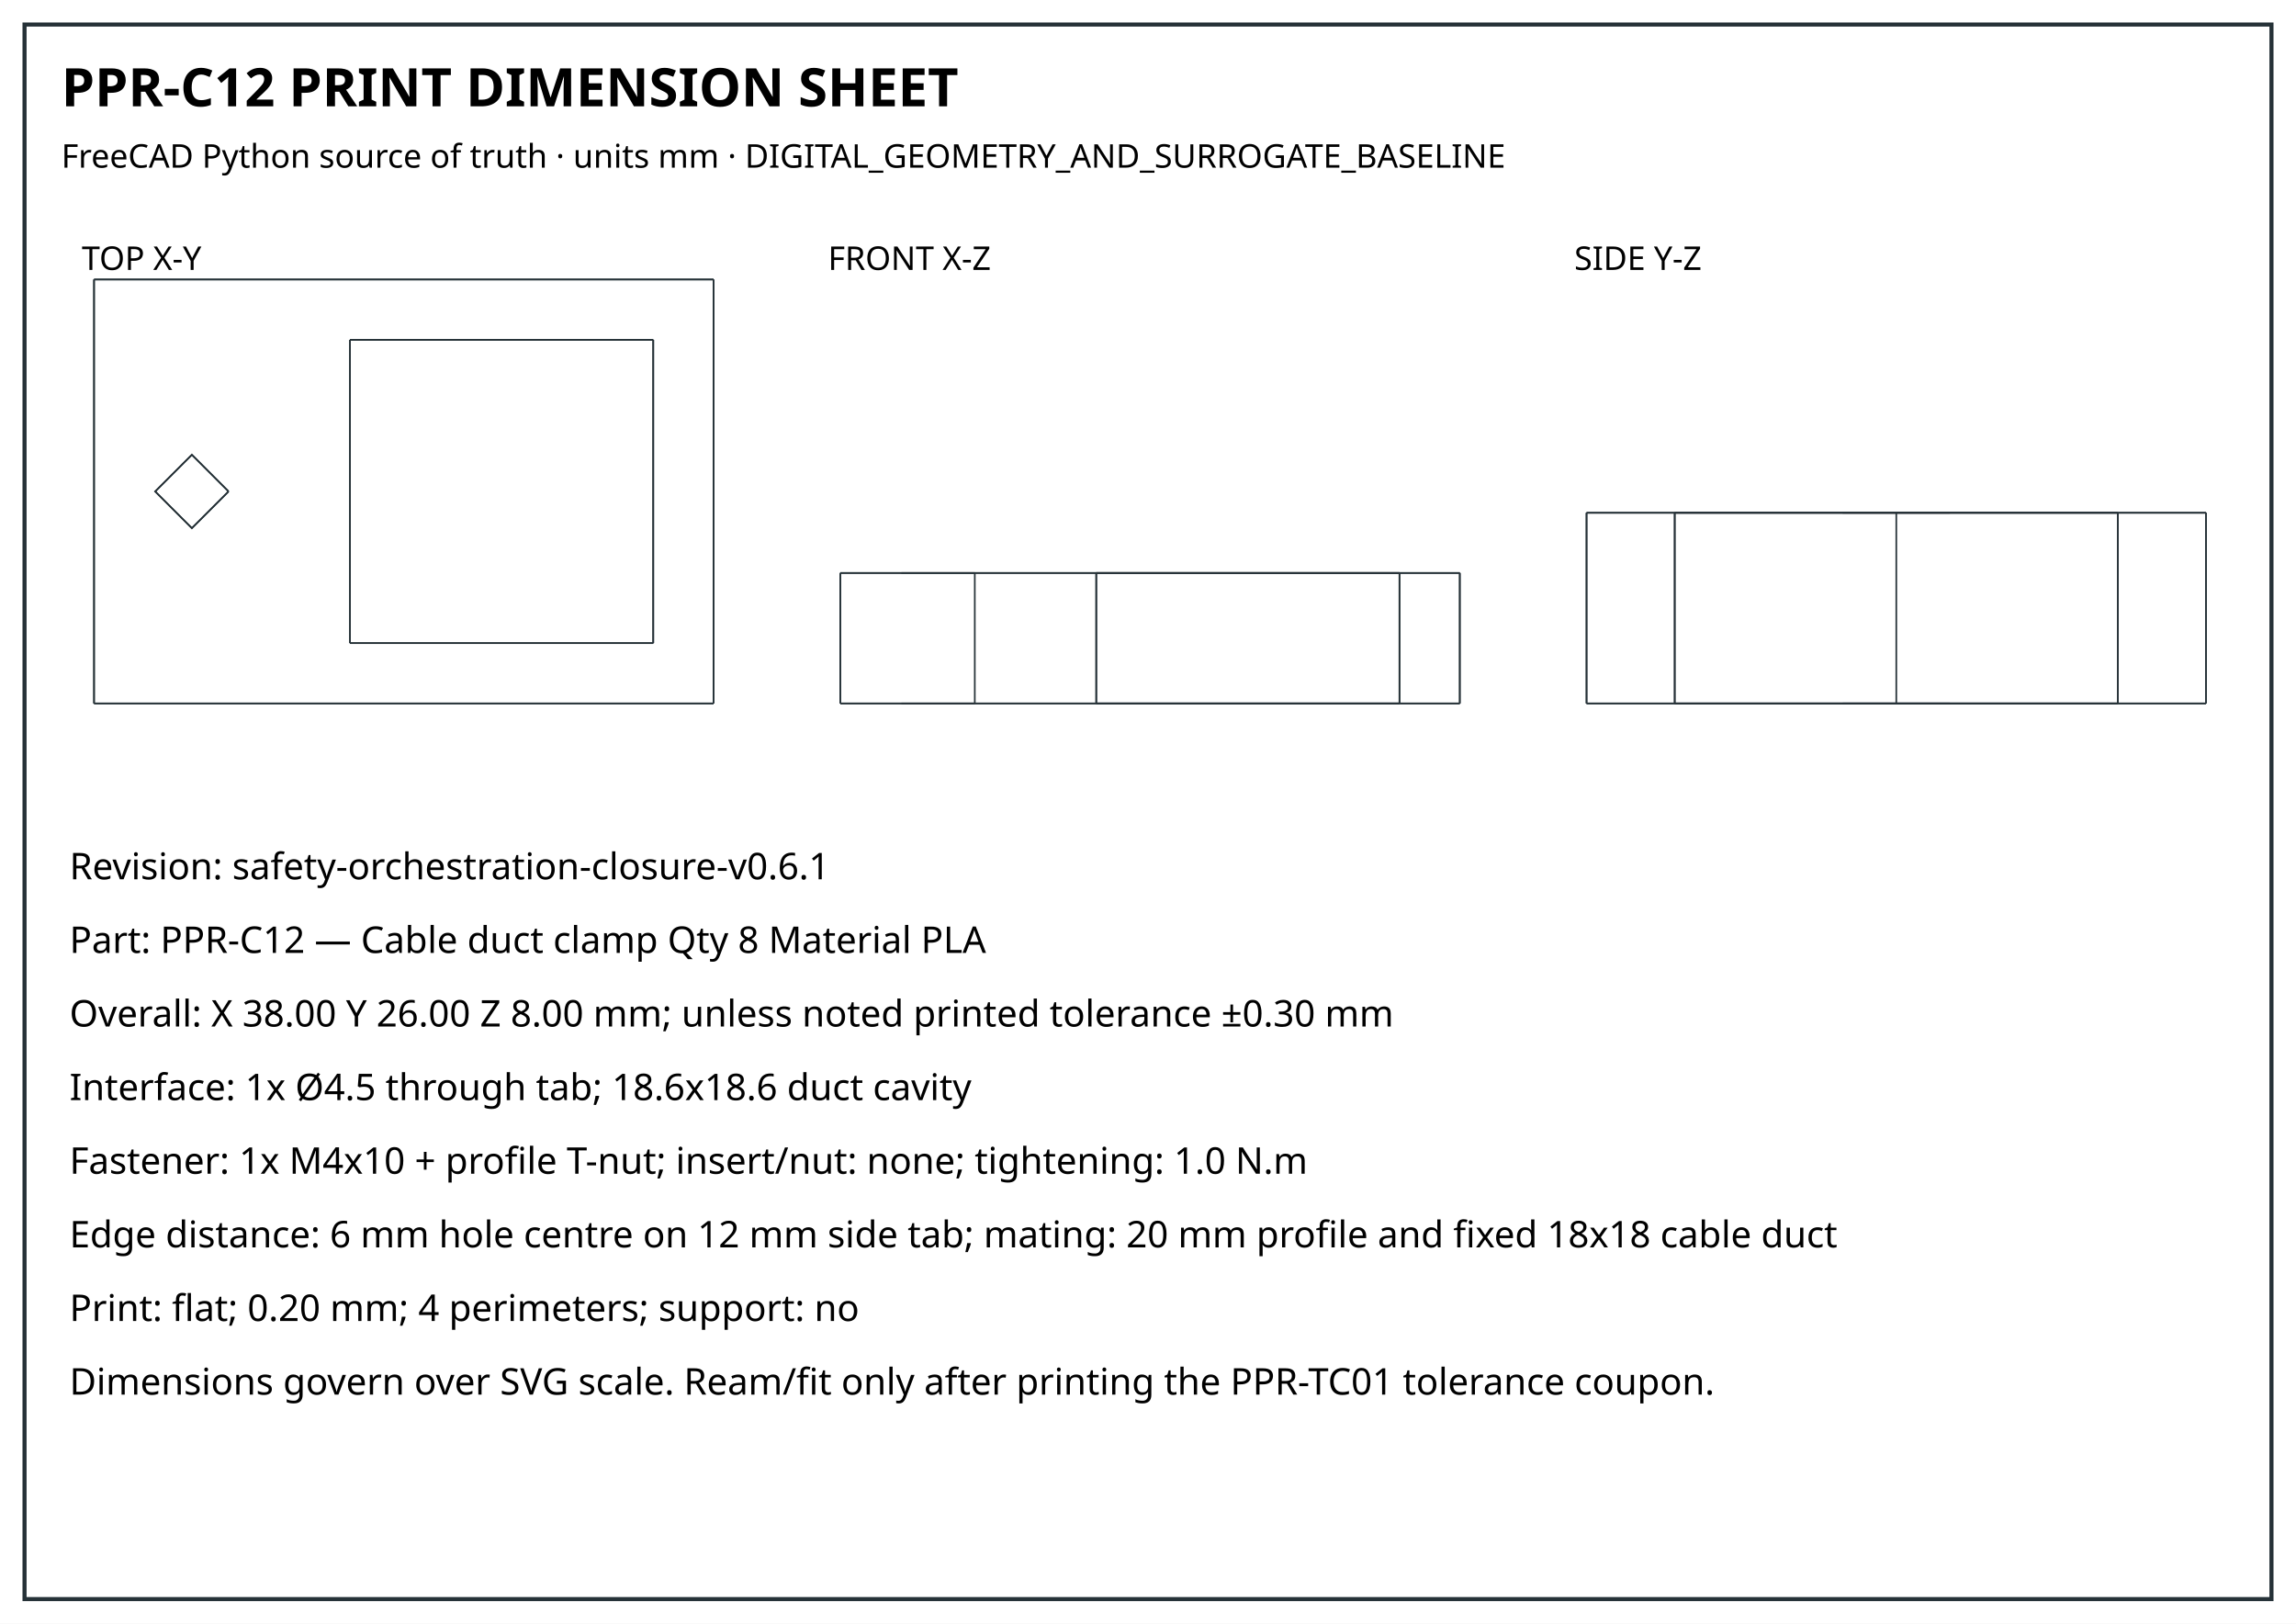
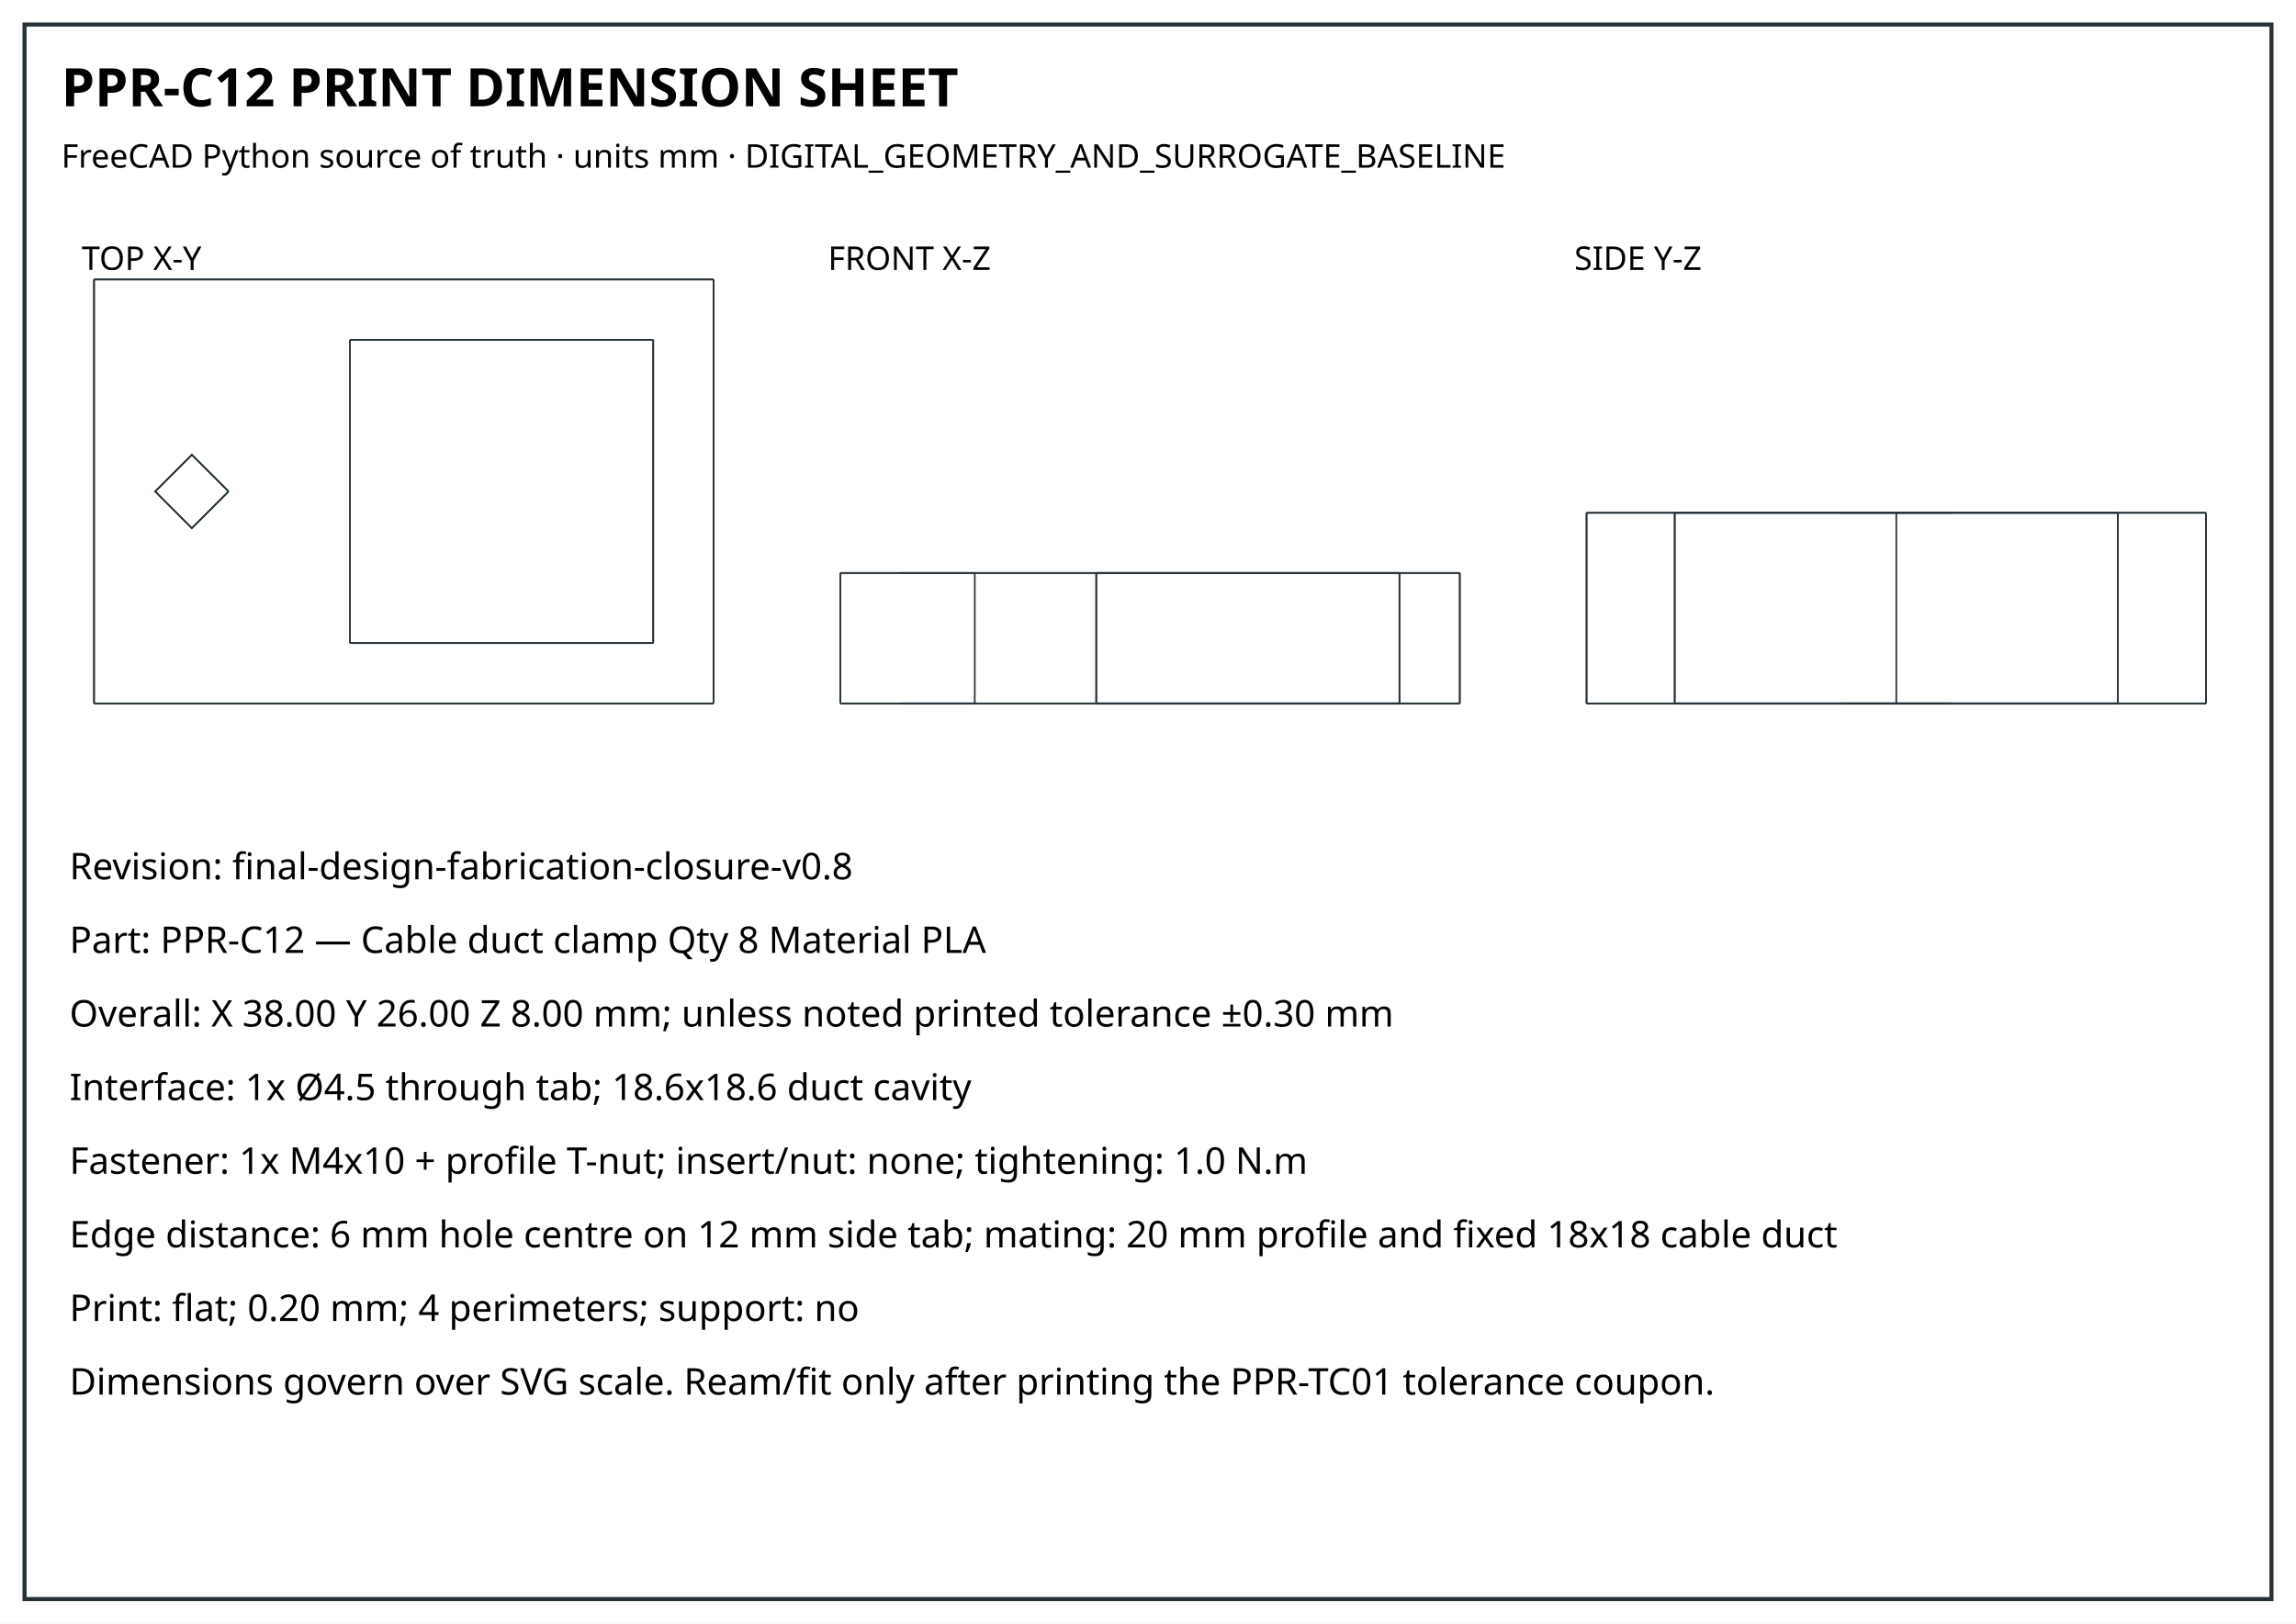
<svg xmlns="http://www.w3.org/2000/svg" width="1123" height="794" viewBox="0 0 1123 794">
  <rect width="1123" height="794" fill="white" />
  <rect x="12" y="12" width="1099" height="770" fill="none" stroke="#263238" stroke-width="2" />
  <text x="30" y="52" font-size="26" font-family="sans-serif" font-weight="bold">PPR-C12 PRINT DIMENSION SHEET</text>
  <text x="30" y="82" font-size="16" font-family="sans-serif">FreeCAD Python source of truth · units mm · DIGITAL_GEOMETRY_AND_SURROGATE_BASELINE</text>
  <g font-family="sans-serif">
    <text x="40" y="132" font-size="16">TOP X-Y</text>
    <polyline points="349.00,344.00 349.00,344.00" fill="none" stroke="#263238" stroke-width="0.8" />
    <polyline points="349.00,344.00 349.00,136.68" fill="none" stroke="#263238" stroke-width="0.8" />
    <polyline points="349.00,136.68 349.00,136.68" fill="none" stroke="#263238" stroke-width="0.8" />
    <polyline points="349.00,344.00 349.00,136.68" fill="none" stroke="#263238" stroke-width="0.8" />
    <polyline points="46.00,344.00 349.00,344.00" fill="none" stroke="#263238" stroke-width="0.8" />
    <polyline points="46.00,344.00 46.00,344.00" fill="none" stroke="#263238" stroke-width="0.8" />
    <polyline points="46.00,344.00 349.00,344.00" fill="none" stroke="#263238" stroke-width="0.8" />
    <polyline points="46.00,136.68 349.00,136.68" fill="none" stroke="#263238" stroke-width="0.8" />
    <polyline points="46.00,344.00 46.00,136.68" fill="none" stroke="#263238" stroke-width="0.8" />
    <polyline points="111.78,240.34 93.84,222.40 75.90,240.34 93.84,258.28 111.78,240.34" fill="none" stroke="#263238" stroke-width="0.8" />
    <polyline points="171.19,314.50 319.50,314.50" fill="none" stroke="#263238" stroke-width="0.8" />
    <polyline points="171.19,314.50 171.19,166.19" fill="none" stroke="#263238" stroke-width="0.8" />
    <polyline points="319.50,314.50 319.50,166.19" fill="none" stroke="#263238" stroke-width="0.8" />
    <polyline points="171.19,166.19 319.50,166.19" fill="none" stroke="#263238" stroke-width="0.8" />
    <polyline points="46.00,136.68 349.00,136.68" fill="none" stroke="#263238" stroke-width="0.8" />
    <polyline points="46.00,136.68 46.00,136.68" fill="none" stroke="#263238" stroke-width="0.8" />
    <polyline points="46.00,344.00 46.00,136.68" fill="none" stroke="#263238" stroke-width="0.8" />
    <polyline points="171.19,314.50 319.50,314.50" fill="none" stroke="#263238" stroke-width="0.8" />
    <polyline points="171.19,314.50 171.19,166.19" fill="none" stroke="#263238" stroke-width="0.8" />
    <polyline points="319.50,314.50 319.50,166.19" fill="none" stroke="#263238" stroke-width="0.8" />
    <polyline points="171.19,166.19 319.50,166.19" fill="none" stroke="#263238" stroke-width="0.8" />
    <polyline points="111.78,240.34 93.84,222.40 75.90,240.34 93.84,258.28 111.78,240.34" fill="none" stroke="#263238" stroke-width="0.8" />
    <polyline points="111.78,240.34 111.78,240.34" fill="none" stroke="#263238" stroke-width="0.8" />
    <polyline points="319.50,314.50 319.50,314.50" fill="none" stroke="#263238" stroke-width="0.8" />
    <polyline points="171.19,314.50 171.19,314.50" fill="none" stroke="#263238" stroke-width="0.8" />
    <polyline points="171.19,166.19 171.19,166.19" fill="none" stroke="#263238" stroke-width="0.8" />
    <polyline points="319.50,166.19 319.50,166.19" fill="none" stroke="#263238" stroke-width="0.8" />
    <text x="405" y="132" font-size="16">FRONT X-Z</text>
    <polyline points="714.00,344.00 714.00,280.21" fill="none" stroke="#263238" stroke-width="0.8" />
    <polyline points="714.00,280.21 714.00,280.21" fill="none" stroke="#263238" stroke-width="0.8" />
    <polyline points="714.00,344.00 714.00,280.21" fill="none" stroke="#263238" stroke-width="0.8" />
    <polyline points="714.00,344.00 714.00,344.00" fill="none" stroke="#263238" stroke-width="0.8" />
    <polyline points="411.00,280.21 714.00,280.21" fill="none" stroke="#263238" stroke-width="0.8" />
    <polyline points="411.00,344.00 411.00,280.21" fill="none" stroke="#263238" stroke-width="0.8" />
    <polyline points="411.00,344.00 714.00,344.00" fill="none" stroke="#263238" stroke-width="0.8" />
    <polyline points="411.00,280.21 714.00,280.21" fill="none" stroke="#263238" stroke-width="0.8" />
    <polyline points="411.00,280.21 411.00,280.21" fill="none" stroke="#263238" stroke-width="0.8" />
    <polyline points="476.78,280.21 458.84,280.21 440.90,280.21 458.84,280.21 476.78,280.21" fill="none" stroke="#263238" stroke-width="0.8" />
    <polyline points="536.19,280.21 684.50,280.21" fill="none" stroke="#263238" stroke-width="0.8" />
    <polyline points="536.19,280.21 536.19,280.21" fill="none" stroke="#263238" stroke-width="0.8" />
    <polyline points="684.50,280.21 684.50,280.21" fill="none" stroke="#263238" stroke-width="0.8" />
    <polyline points="536.19,280.21 684.50,280.21" fill="none" stroke="#263238" stroke-width="0.8" />
    <polyline points="411.00,344.00 714.00,344.00" fill="none" stroke="#263238" stroke-width="0.8" />
    <polyline points="411.00,344.00 411.00,280.21" fill="none" stroke="#263238" stroke-width="0.8" />
    <polyline points="411.00,344.00 411.00,344.00" fill="none" stroke="#263238" stroke-width="0.8" />
    <polyline points="536.19,344.00 684.50,344.00" fill="none" stroke="#263238" stroke-width="0.8" />
    <polyline points="536.19,344.00 536.19,344.00" fill="none" stroke="#263238" stroke-width="0.8" />
    <polyline points="684.50,344.00 684.50,344.00" fill="none" stroke="#263238" stroke-width="0.8" />
    <polyline points="536.19,344.00 684.50,344.00" fill="none" stroke="#263238" stroke-width="0.8" />
    <polyline points="476.78,344.00 458.84,344.00 440.90,344.00 458.84,344.00 476.78,344.00" fill="none" stroke="#263238" stroke-width="0.8" />
    <polyline points="476.78,344.00 476.78,280.21" fill="none" stroke="#263238" stroke-width="0.8" />
    <polyline points="684.50,344.00 684.50,280.21" fill="none" stroke="#263238" stroke-width="0.8" />
    <polyline points="536.19,344.00 536.19,280.21" fill="none" stroke="#263238" stroke-width="0.8" />
    <polyline points="536.19,344.00 536.19,280.21" fill="none" stroke="#263238" stroke-width="0.8" />
    <polyline points="684.50,344.00 684.50,280.21" fill="none" stroke="#263238" stroke-width="0.8" />
    <text x="770" y="132" font-size="16">SIDE Y-Z</text>
    <polyline points="776.00,344.00 776.00,250.77" fill="none" stroke="#263238" stroke-width="0.8" />
    <polyline points="776.00,250.77 1079.00,250.77" fill="none" stroke="#263238" stroke-width="0.8" />
    <polyline points="1079.00,344.00 1079.00,250.77" fill="none" stroke="#263238" stroke-width="0.8" />
    <polyline points="776.00,344.00 1079.00,344.00" fill="none" stroke="#263238" stroke-width="0.8" />
    <polyline points="776.00,250.77 776.00,250.77" fill="none" stroke="#263238" stroke-width="0.8" />
    <polyline points="776.00,344.00 776.00,250.77" fill="none" stroke="#263238" stroke-width="0.8" />
    <polyline points="776.00,344.00 776.00,344.00" fill="none" stroke="#263238" stroke-width="0.8" />
    <polyline points="1079.00,250.77 1079.00,250.77" fill="none" stroke="#263238" stroke-width="0.8" />
    <polyline points="776.00,250.77 1079.00,250.77" fill="none" stroke="#263238" stroke-width="0.8" />
    <polyline points="927.50,250.77 953.72,250.77 927.50,250.77 901.28,250.77 927.50,250.77" fill="none" stroke="#263238" stroke-width="0.8" />
    <polyline points="819.12,250.77 819.12,250.77" fill="none" stroke="#263238" stroke-width="0.8" />
    <polyline points="819.12,250.77 1035.88,250.77" fill="none" stroke="#263238" stroke-width="0.8" />
    <polyline points="819.12,250.77 1035.88,250.77" fill="none" stroke="#263238" stroke-width="0.8" />
    <polyline points="1035.88,250.77 1035.88,250.77" fill="none" stroke="#263238" stroke-width="0.8" />
    <polyline points="1079.00,344.00 1079.00,344.00" fill="none" stroke="#263238" stroke-width="0.8" />
    <polyline points="1079.00,344.00 1079.00,250.77" fill="none" stroke="#263238" stroke-width="0.8" />
    <polyline points="776.00,344.00 1079.00,344.00" fill="none" stroke="#263238" stroke-width="0.8" />
    <polyline points="819.12,344.00 819.12,344.00" fill="none" stroke="#263238" stroke-width="0.8" />
    <polyline points="819.12,344.00 1035.88,344.00" fill="none" stroke="#263238" stroke-width="0.8" />
    <polyline points="819.12,344.00 1035.88,344.00" fill="none" stroke="#263238" stroke-width="0.8" />
    <polyline points="1035.88,344.00 1035.88,344.00" fill="none" stroke="#263238" stroke-width="0.8" />
    <polyline points="927.50,344.00 953.72,344.00 927.50,344.00 901.28,344.00 927.50,344.00" fill="none" stroke="#263238" stroke-width="0.8" />
    <polyline points="927.50,344.00 927.50,250.77" fill="none" stroke="#263238" stroke-width="0.8" />
    <polyline points="819.12,344.00 819.12,250.77" fill="none" stroke="#263238" stroke-width="0.8" />
    <polyline points="819.12,344.00 819.12,250.77" fill="none" stroke="#263238" stroke-width="0.8" />
    <polyline points="1035.88,344.00 1035.88,250.77" fill="none" stroke="#263238" stroke-width="0.8" />
    <polyline points="1035.88,344.00 1035.88,250.77" fill="none" stroke="#263238" stroke-width="0.8" />
-     <text x="34" y="430" font-size="18">Revision: safety-orchestration-closure-v0.6.1</text>
+     <text x="34" y="430" font-size="18">Revision: final-design-fabrication-closure-v0.8</text>
    <text x="34" y="466" font-size="18">Part: PPR-C12 — Cable duct clamp  Qty 8  Material PLA</text>
    <text x="34" y="502" font-size="18">Overall: X 38.00  Y 26.00  Z 8.00 mm; unless noted printed tolerance ±0.30 mm</text>
    <text x="34" y="538" font-size="18">Interface: 1x Ø4.5 through tab; 18.6x18.6 duct cavity</text>
    <text x="34" y="574" font-size="18">Fastener: 1x M4x10 + profile T-nut; insert/nut: none; tightening: 1.0 N.m</text>
    <text x="34" y="610" font-size="18">Edge distance: 6 mm hole centre on 12 mm side tab; mating: 20 mm profile and fixed 18x18 cable duct</text>
    <text x="34" y="646" font-size="18">Print: flat; 0.20 mm; 4 perimeters; support: no</text>
    <text x="34" y="682" font-size="18">Dimensions govern over SVG scale. Ream/fit only after printing the PPR-TC01 tolerance coupon.</text>
  </g>
</svg>
